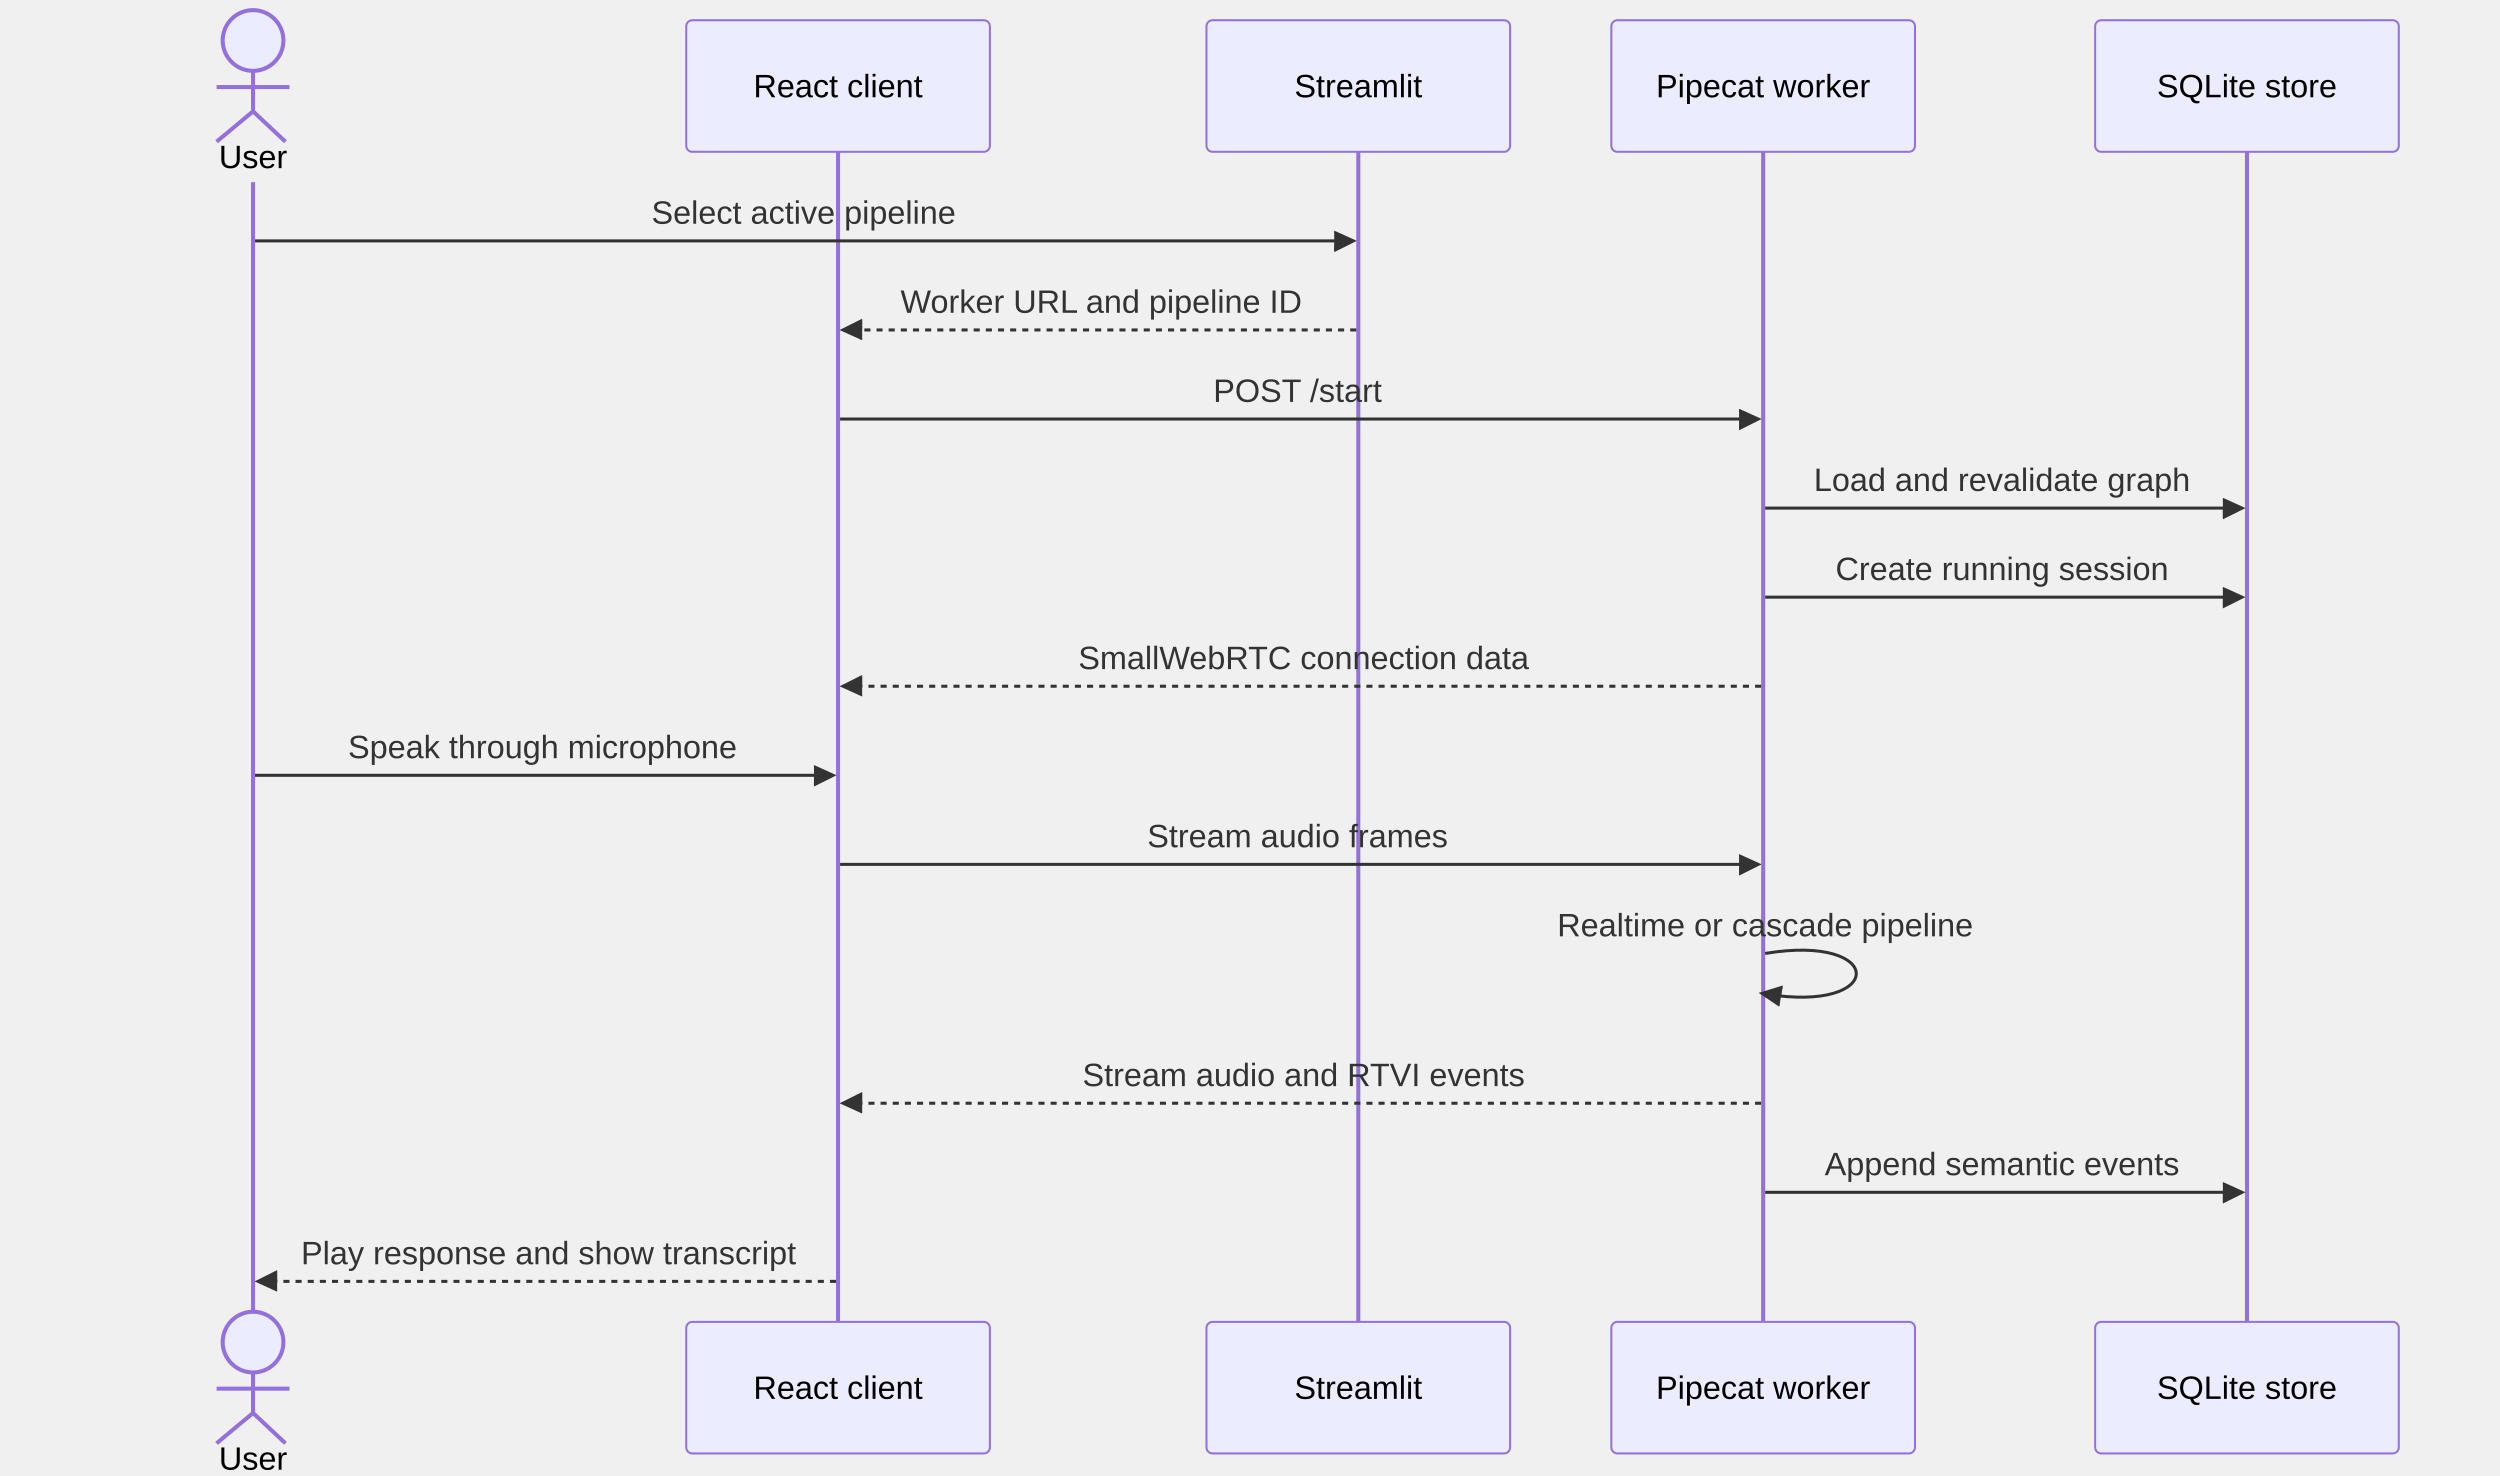
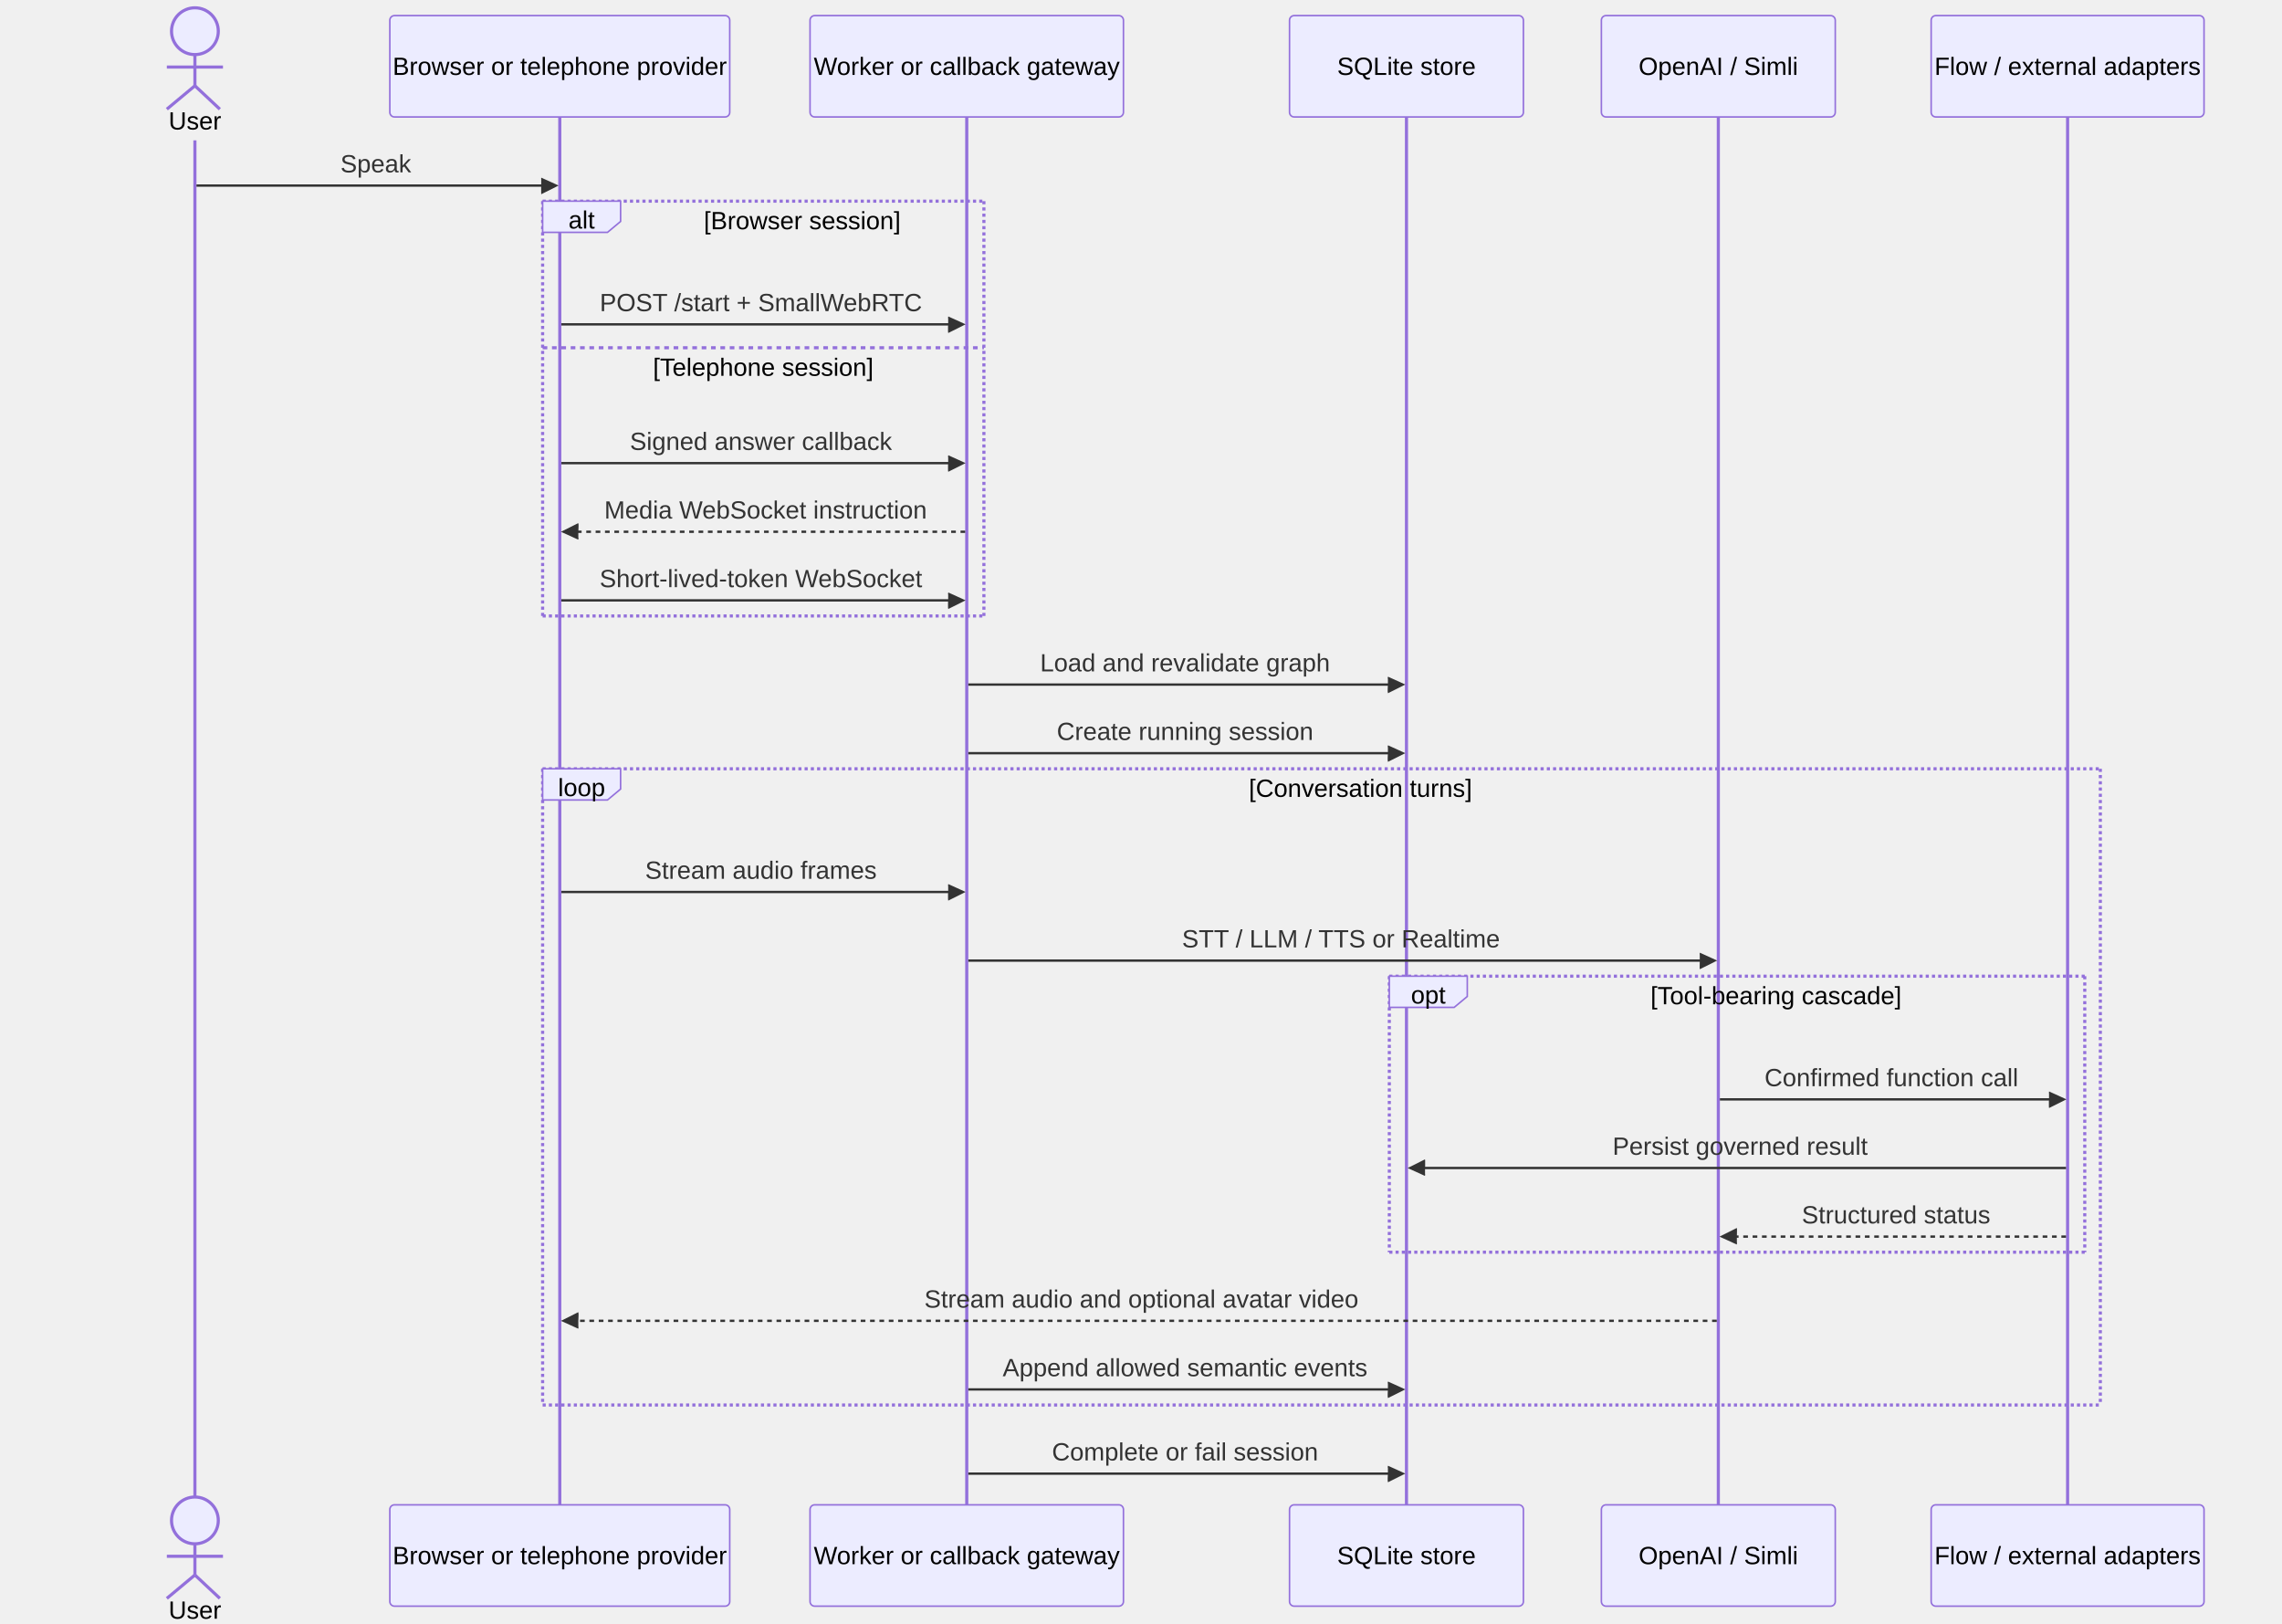
- <svg xmlns="http://www.w3.org/2000/svg" id="my-svg" width="100%" style="max-width: 1235px; background-color: white;" viewBox="-50 -10 1235 729" role="graphics-document document" aria-roledescription="sequence">
-   <g>
-     <rect x="985" y="643" fill="#eaeaea" stroke="#666" width="150" height="65" name="Store" rx="3" ry="3" class="actor actor-bottom" />
-     <text x="1060" y="675.5" dominant-baseline="central" alignment-baseline="central" class="actor actor-box" style="text-anchor: middle; font-size: 16px; font-weight: 400;">
-       <tspan x="1060" dy="0">SQLite store</tspan>
-     </text>
-   </g>
-   <g>
-     <rect x="746" y="643" fill="#eaeaea" stroke="#666" width="150" height="65" name="Worker" rx="3" ry="3" class="actor actor-bottom" />
-     <text x="821" y="675.5" dominant-baseline="central" alignment-baseline="central" class="actor actor-box" style="text-anchor: middle; font-size: 16px; font-weight: 400;">
-       <tspan x="821" dy="0">Pipecat worker</tspan>
-     </text>
-   </g>
-   <g>
-     <rect x="546" y="643" fill="#eaeaea" stroke="#666" width="150" height="65" name="Studio" rx="3" ry="3" class="actor actor-bottom" />
-     <text x="621" y="675.5" dominant-baseline="central" alignment-baseline="central" class="actor actor-box" style="text-anchor: middle; font-size: 16px; font-weight: 400;">
-       <tspan x="621" dy="0">Streamlit</tspan>
-     </text>
-   </g>
-   <g>
-     <rect x="289" y="643" fill="#eaeaea" stroke="#666" width="150" height="65" name="Browser" rx="3" ry="3" class="actor actor-bottom" />
-     <text x="364" y="675.5" dominant-baseline="central" alignment-baseline="central" class="actor actor-box" style="text-anchor: middle; font-size: 16px; font-weight: 400;">
-       <tspan x="364" dy="0">React client</tspan>
+ <svg xmlns="http://www.w3.org/2000/svg" id="my-svg" width="100%" style="max-width: 1463.5px; background-color: transparent;" viewBox="-50 -10 1463.5 1041" role="graphics-document document" aria-roledescription="sequence">
+   <g>
+     <rect x="1188.5" y="955" fill="#eaeaea" stroke="#666" width="175" height="65" name="Tools" rx="3" ry="3" class="actor actor-bottom" />
+     <text x="1276" y="987.5" dominant-baseline="central" alignment-baseline="central" class="actor actor-box" style="text-anchor: middle; font-size: 16px; font-weight: 400;">
+       <tspan x="1276" dy="0">Flow / external adapters</tspan>
+     </text>
+   </g>
+   <g>
+     <rect x="977" y="955" fill="#eaeaea" stroke="#666" width="150" height="65" name="Models" rx="3" ry="3" class="actor actor-bottom" />
+     <text x="1052" y="987.5" dominant-baseline="central" alignment-baseline="central" class="actor actor-box" style="text-anchor: middle; font-size: 16px; font-weight: 400;">
+       <tspan x="1052" dy="0">OpenAI / Simli</tspan>
+     </text>
+   </g>
+   <g>
+     <rect x="777" y="955" fill="#eaeaea" stroke="#666" width="150" height="65" name="Store" rx="3" ry="3" class="actor actor-bottom" />
+     <text x="852" y="987.5" dominant-baseline="central" alignment-baseline="central" class="actor actor-box" style="text-anchor: middle; font-size: 16px; font-weight: 400;">
+       <tspan x="852" dy="0">SQLite store</tspan>
+     </text>
+   </g>
+   <g>
+     <rect x="469.5" y="955" fill="#eaeaea" stroke="#666" width="201" height="65" name="Entry" rx="3" ry="3" class="actor actor-bottom" />
+     <text x="570" y="987.5" dominant-baseline="central" alignment-baseline="central" class="actor actor-box" style="text-anchor: middle; font-size: 16px; font-weight: 400;">
+       <tspan x="570" dy="0">Worker or callback gateway</tspan>
+     </text>
+   </g>
+   <g>
+     <rect x="200" y="955" fill="#eaeaea" stroke="#666" width="218" height="65" name="Client" rx="3" ry="3" class="actor actor-bottom" />
+     <text x="309" y="987.5" dominant-baseline="central" alignment-baseline="central" class="actor actor-box" style="text-anchor: middle; font-size: 16px; font-weight: 400;">
+       <tspan x="309" dy="0">Browser or telephone provider</tspan>
    </text>
  </g>
  <g />
  <g>
-     <line id="actor4" x1="1060" y1="65" x2="1060" y2="643" class="actor-line 200" stroke-width="0.5px" stroke="#999" name="Store" data-et="life-line" data-id="Store" />
-     <g id="root-4" data-et="participant" data-type="participant" data-id="Store">
-       <rect x="985" y="0" fill="#eaeaea" stroke="#666" width="150" height="65" name="Store" rx="3" ry="3" class="actor actor-top" />
-       <text x="1060" y="32.5" dominant-baseline="central" alignment-baseline="central" class="actor actor-box" style="text-anchor: middle; font-size: 16px; font-weight: 400;">
-         <tspan x="1060" dy="0">SQLite store</tspan>
-       </text>
-     </g>
-   </g>
-   <g>
-     <line id="actor3" x1="821" y1="65" x2="821" y2="643" class="actor-line 200" stroke-width="0.5px" stroke="#999" name="Worker" data-et="life-line" data-id="Worker" />
-     <g id="root-3" data-et="participant" data-type="participant" data-id="Worker">
-       <rect x="746" y="0" fill="#eaeaea" stroke="#666" width="150" height="65" name="Worker" rx="3" ry="3" class="actor actor-top" />
-       <text x="821" y="32.5" dominant-baseline="central" alignment-baseline="central" class="actor actor-box" style="text-anchor: middle; font-size: 16px; font-weight: 400;">
-         <tspan x="821" dy="0">Pipecat worker</tspan>
-       </text>
-     </g>
-   </g>
-   <g>
-     <line id="actor2" x1="621" y1="65" x2="621" y2="643" class="actor-line 200" stroke-width="0.5px" stroke="#999" name="Studio" data-et="life-line" data-id="Studio" />
-     <g id="root-2" data-et="participant" data-type="participant" data-id="Studio">
-       <rect x="546" y="0" fill="#eaeaea" stroke="#666" width="150" height="65" name="Studio" rx="3" ry="3" class="actor actor-top" />
-       <text x="621" y="32.5" dominant-baseline="central" alignment-baseline="central" class="actor actor-box" style="text-anchor: middle; font-size: 16px; font-weight: 400;">
-         <tspan x="621" dy="0">Streamlit</tspan>
-       </text>
-     </g>
-   </g>
-   <g>
-     <line id="actor1" x1="364" y1="65" x2="364" y2="643" class="actor-line 200" stroke-width="0.5px" stroke="#999" name="Browser" data-et="life-line" data-id="Browser" />
-     <g id="root-1" data-et="participant" data-type="participant" data-id="Browser">
-       <rect x="289" y="0" fill="#eaeaea" stroke="#666" width="150" height="65" name="Browser" rx="3" ry="3" class="actor actor-top" />
-       <text x="364" y="32.5" dominant-baseline="central" alignment-baseline="central" class="actor actor-box" style="text-anchor: middle; font-size: 16px; font-weight: 400;">
-         <tspan x="364" dy="0">React client</tspan>
-       </text>
-     </g>
-   </g>
-   <g>
-     <line id="actor0" x1="75" y1="80" x2="75" y2="643" class="actor-line 200" stroke-width="0.5px" stroke="#999" name="User" data-et="life-line" data-id="User" />
+     <line id="actor5" x1="1276" y1="65" x2="1276" y2="955" class="actor-line 200" stroke-width="0.5px" stroke="#999" name="Tools" data-et="life-line" data-id="Tools" />
+     <g id="root-5" data-et="participant" data-type="participant" data-id="Tools">
+       <rect x="1188.5" y="0" fill="#eaeaea" stroke="#666" width="175" height="65" name="Tools" rx="3" ry="3" class="actor actor-top" />
+       <text x="1276" y="32.5" dominant-baseline="central" alignment-baseline="central" class="actor actor-box" style="text-anchor: middle; font-size: 16px; font-weight: 400;">
+         <tspan x="1276" dy="0">Flow / external adapters</tspan>
+       </text>
+     </g>
+   </g>
+   <g>
+     <line id="actor4" x1="1052" y1="65" x2="1052" y2="955" class="actor-line 200" stroke-width="0.5px" stroke="#999" name="Models" data-et="life-line" data-id="Models" />
+     <g id="root-4" data-et="participant" data-type="participant" data-id="Models">
+       <rect x="977" y="0" fill="#eaeaea" stroke="#666" width="150" height="65" name="Models" rx="3" ry="3" class="actor actor-top" />
+       <text x="1052" y="32.5" dominant-baseline="central" alignment-baseline="central" class="actor actor-box" style="text-anchor: middle; font-size: 16px; font-weight: 400;">
+         <tspan x="1052" dy="0">OpenAI / Simli</tspan>
+       </text>
+     </g>
+   </g>
+   <g>
+     <line id="actor3" x1="852" y1="65" x2="852" y2="955" class="actor-line 200" stroke-width="0.5px" stroke="#999" name="Store" data-et="life-line" data-id="Store" />
+     <g id="root-3" data-et="participant" data-type="participant" data-id="Store">
+       <rect x="777" y="0" fill="#eaeaea" stroke="#666" width="150" height="65" name="Store" rx="3" ry="3" class="actor actor-top" />
+       <text x="852" y="32.5" dominant-baseline="central" alignment-baseline="central" class="actor actor-box" style="text-anchor: middle; font-size: 16px; font-weight: 400;">
+         <tspan x="852" dy="0">SQLite store</tspan>
+       </text>
+     </g>
+   </g>
+   <g>
+     <line id="actor2" x1="570" y1="65" x2="570" y2="955" class="actor-line 200" stroke-width="0.5px" stroke="#999" name="Entry" data-et="life-line" data-id="Entry" />
+     <g id="root-2" data-et="participant" data-type="participant" data-id="Entry">
+       <rect x="469.5" y="0" fill="#eaeaea" stroke="#666" width="201" height="65" name="Entry" rx="3" ry="3" class="actor actor-top" />
+       <text x="570" y="32.5" dominant-baseline="central" alignment-baseline="central" class="actor actor-box" style="text-anchor: middle; font-size: 16px; font-weight: 400;">
+         <tspan x="570" dy="0">Worker or callback gateway</tspan>
+       </text>
+     </g>
+   </g>
+   <g>
+     <line id="actor1" x1="309" y1="65" x2="309" y2="955" class="actor-line 200" stroke-width="0.5px" stroke="#999" name="Client" data-et="life-line" data-id="Client" />
+     <g id="root-1" data-et="participant" data-type="participant" data-id="Client">
+       <rect x="200" y="0" fill="#eaeaea" stroke="#666" width="218" height="65" name="Client" rx="3" ry="3" class="actor actor-top" />
+       <text x="309" y="32.5" dominant-baseline="central" alignment-baseline="central" class="actor actor-box" style="text-anchor: middle; font-size: 16px; font-weight: 400;">
+         <tspan x="309" dy="0">Browser or telephone provider</tspan>
+       </text>
+     </g>
+   </g>
+   <g>
+     <line id="actor0" x1="75" y1="80" x2="75" y2="955" class="actor-line 200" stroke-width="0.5px" stroke="#999" name="User" data-et="life-line" data-id="User" />
  </g>
  <style>#my-svg{font-family:"trebuchet ms",verdana,arial,sans-serif;font-size:16px;fill:#333;}@keyframes edge-animation-frame{from{stroke-dashoffset:0;}}@keyframes dash{to{stroke-dashoffset:0;}}#my-svg .edge-animation-slow{stroke-dasharray:9,5!important;stroke-dashoffset:900;animation:dash 50s linear infinite;stroke-linecap:round;}#my-svg .edge-animation-fast{stroke-dasharray:9,5!important;stroke-dashoffset:900;animation:dash 20s linear infinite;stroke-linecap:round;}#my-svg .error-icon{fill:#552222;}#my-svg .error-text{fill:#552222;stroke:#552222;}#my-svg .edge-thickness-normal{stroke-width:1px;}#my-svg .edge-thickness-thick{stroke-width:3.5px;}#my-svg .edge-pattern-solid{stroke-dasharray:0;}#my-svg .edge-thickness-invisible{stroke-width:0;fill:none;}#my-svg .edge-pattern-dashed{stroke-dasharray:3;}#my-svg .edge-pattern-dotted{stroke-dasharray:2;}#my-svg .marker{fill:#333333;stroke:#333333;}#my-svg .marker.cross{stroke:#333333;}#my-svg svg{font-family:"trebuchet ms",verdana,arial,sans-serif;font-size:16px;}#my-svg p{margin:0;}#my-svg .actor{stroke:#9370DB;fill:#ECECFF;stroke-width:1;}#my-svg rect.actor.outer-path[data-look="neo"]{filter:drop-shadow(1px 2px 2px rgba(185, 185, 185, 1));}#my-svg rect.note[data-look="neo"]{stroke:#aaaa33;fill:#fff5ad;filter:drop-shadow(1px 2px 2px rgba(185, 185, 185, 1));}#my-svg text.actor&gt;tspan{fill:black;stroke:none;}#my-svg .actor-line{stroke:#9370DB;}#my-svg .innerArc{stroke-width:1.5;stroke-dasharray:none;}#my-svg .messageLine0{stroke-width:1.5;stroke-dasharray:none;stroke:#333;}#my-svg .messageLine1{stroke-width:1.5;stroke-dasharray:2,2;stroke:#333;}#my-svg [id$="-arrowhead"] path{fill:#333;stroke:#333;}#my-svg .sequenceNumber{fill:white;}#my-svg [id$="-sequencenumber"]{fill:#333;}#my-svg [id$="-crosshead"] path{fill:#333;stroke:#333;}#my-svg .messageText{fill:#333;stroke:none;}#my-svg .labelBox{stroke:#9370DB;fill:#ECECFF;filter:none;}#my-svg .labelText,#my-svg .labelText&gt;tspan{fill:black;stroke:none;}#my-svg .loopText,#my-svg .loopText&gt;tspan{fill:black;stroke:none;}#my-svg .sectionTitle,#my-svg .sectionTitle&gt;tspan{fill:black;stroke:none;}#my-svg .loopLine{stroke-width:2px;stroke-dasharray:2,2;stroke:#9370DB;fill:#9370DB;}#my-svg .note{stroke:#aaaa33;fill:#fff5ad;}#my-svg .noteText,#my-svg .noteText&gt;tspan{fill:black;stroke:none;font-weight:normal;}#my-svg .activation0{fill:#f4f4f4;stroke:#666;}#my-svg .activation1{fill:#f4f4f4;stroke:#666;}#my-svg .activation2{fill:#f4f4f4;stroke:#666;}#my-svg .actorPopupMenu{position:absolute;}#my-svg .actorPopupMenuPanel{position:absolute;fill:#ECECFF;box-shadow:0px 8px 16px 0px rgba(0,0,0,0.2);filter:drop-shadow(3px 5px 2px rgb(0 0 0 / 0.4));}#my-svg .actor-man circle,#my-svg line{fill:#ECECFF;stroke-width:2px;}#my-svg g rect.rect{filter:drop-shadow(1px 2px 2px rgba(185, 185, 185, 1));stroke:#9370DB;}#my-svg .node .neo-node{stroke:#9370DB;}#my-svg [data-look="neo"].node rect,#my-svg [data-look="neo"].cluster rect,#my-svg [data-look="neo"].node polygon{stroke:#9370DB;filter:drop-shadow(1px 2px 2px rgba(185, 185, 185, 1));}#my-svg [data-look="neo"].swimlane.cluster rect{filter:none;}#my-svg [data-look="neo"].node path{stroke:#9370DB;stroke-width:1px;}#my-svg [data-look="neo"].node .outer-path{filter:drop-shadow(1px 2px 2px rgba(185, 185, 185, 1));}#my-svg [data-look="neo"].node .neo-line path{stroke:#9370DB;filter:none;}#my-svg [data-look="neo"].node circle{stroke:#9370DB;filter:drop-shadow(1px 2px 2px rgba(185, 185, 185, 1));}#my-svg [data-look="neo"].node circle .state-start{fill:#000000;}#my-svg [data-look="neo"].icon-shape .icon{fill:#9370DB;filter:drop-shadow(1px 2px 2px rgba(185, 185, 185, 1));}#my-svg [data-look="neo"].icon-shape .icon-neo path{stroke:#9370DB;filter:drop-shadow(1px 2px 2px rgba(185, 185, 185, 1));}#my-svg :root{--mermaid-font-family:"trebuchet ms",verdana,arial,sans-serif;}</style>
  <g />
  <defs>
    <symbol id="my-svg-computer" width="24" height="24">
      <path transform="scale(.5)" d="M2 2v13h20v-13h-20zm18 11h-16v-9h16v9zm-10.228 6l.466-1h3.524l.467 1h-4.457zm14.228 3h-24l2-6h2.104l-1.33 4h18.45l-1.297-4h2.073l2 6zm-5-10h-14v-7h14v7z" />
    </symbol>
  </defs>
  <defs>
    <symbol id="my-svg-database" fill-rule="evenodd" clip-rule="evenodd">
      <path transform="scale(.5)" d="M12.258.001l.256.004.255.005.253.008.251.01.249.012.247.015.246.016.242.019.241.02.239.023.236.024.233.027.231.028.229.031.225.032.223.034.22.036.217.038.214.04.211.041.208.043.205.045.201.046.198.048.194.05.191.051.187.053.183.054.18.056.175.057.172.059.168.06.163.061.16.063.155.064.15.066.074.033.073.033.071.034.07.034.069.035.068.035.067.035.066.035.064.036.064.036.062.036.06.036.06.037.058.037.058.037.055.038.055.038.053.038.052.038.051.039.05.039.048.039.047.039.045.04.044.04.043.04.041.04.04.041.039.041.037.041.036.041.034.041.033.042.032.042.03.042.029.042.027.042.026.043.024.043.023.043.021.043.02.043.018.044.017.043.015.044.013.044.012.044.011.045.009.044.007.045.006.045.004.045.002.045.001.045v17l-.001.045-.002.045-.004.045-.006.045-.007.045-.009.044-.011.045-.012.044-.013.044-.015.044-.017.043-.018.044-.02.043-.021.043-.023.043-.024.043-.026.043-.027.042-.029.042-.03.042-.032.042-.033.042-.034.041-.036.041-.037.041-.039.041-.04.041-.041.04-.043.04-.044.04-.045.04-.047.039-.048.039-.05.039-.051.039-.052.038-.053.038-.055.038-.055.038-.058.037-.058.037-.06.037-.06.036-.062.036-.064.036-.064.036-.066.035-.067.035-.068.035-.069.035-.07.034-.071.034-.073.033-.074.033-.15.066-.155.064-.16.063-.163.061-.168.06-.172.059-.175.057-.18.056-.183.054-.187.053-.191.051-.194.05-.198.048-.201.046-.205.045-.208.043-.211.041-.214.04-.217.038-.22.036-.223.034-.225.032-.229.031-.231.028-.233.027-.236.024-.239.023-.241.02-.242.019-.246.016-.247.015-.249.012-.251.01-.253.008-.255.005-.256.004-.258.001-.258-.001-.256-.004-.255-.005-.253-.008-.251-.01-.249-.012-.247-.015-.245-.016-.243-.019-.241-.02-.238-.023-.236-.024-.234-.027-.231-.028-.228-.031-.226-.032-.223-.034-.22-.036-.217-.038-.214-.04-.211-.041-.208-.043-.204-.045-.201-.046-.198-.048-.195-.05-.19-.051-.187-.053-.184-.054-.179-.056-.176-.057-.172-.059-.167-.06-.164-.061-.159-.063-.155-.064-.151-.066-.074-.033-.072-.033-.072-.034-.07-.034-.069-.035-.068-.035-.067-.035-.066-.035-.064-.036-.063-.036-.062-.036-.061-.036-.06-.037-.058-.037-.057-.037-.056-.038-.055-.038-.053-.038-.052-.038-.051-.039-.049-.039-.049-.039-.046-.039-.046-.04-.044-.04-.043-.04-.041-.04-.04-.041-.039-.041-.037-.041-.036-.041-.034-.041-.033-.042-.032-.042-.03-.042-.029-.042-.027-.042-.026-.043-.024-.043-.023-.043-.021-.043-.02-.043-.018-.044-.017-.043-.015-.044-.013-.044-.012-.044-.011-.045-.009-.044-.007-.045-.006-.045-.004-.045-.002-.045-.001-.045v-17l.001-.045.002-.045.004-.045.006-.045.007-.045.009-.044.011-.045.012-.044.013-.044.015-.044.017-.043.018-.044.02-.043.021-.043.023-.043.024-.043.026-.043.027-.042.029-.042.03-.042.032-.042.033-.042.034-.041.036-.041.037-.041.039-.041.04-.041.041-.04.043-.04.044-.04.046-.04.046-.039.049-.039.049-.039.051-.039.052-.038.053-.038.055-.038.056-.038.057-.037.058-.037.06-.037.061-.036.062-.036.063-.036.064-.036.066-.035.067-.035.068-.035.069-.035.07-.034.072-.034.072-.033.074-.033.151-.066.155-.064.159-.063.164-.061.167-.06.172-.059.176-.057.179-.056.184-.054.187-.053.19-.051.195-.05.198-.048.201-.046.204-.045.208-.043.211-.041.214-.04.217-.038.22-.036.223-.034.226-.032.228-.031.231-.028.234-.027.236-.024.238-.023.241-.02.243-.019.245-.016.247-.015.249-.012.251-.01.253-.008.255-.005.256-.004.258-.001.258.001zm-9.258 20.499v.01l.001.021.003.021.004.022.005.021.006.022.007.022.009.023.01.022.011.023.012.023.013.023.015.023.016.024.017.023.018.024.019.024.021.024.022.025.023.024.024.025.052.049.056.05.061.051.066.051.07.051.075.051.079.052.084.052.088.052.092.052.097.052.102.051.105.052.11.052.114.051.119.051.123.051.127.05.131.05.135.05.139.048.144.049.147.047.152.047.155.047.16.045.163.045.167.043.171.043.176.041.178.041.183.039.187.039.19.037.194.035.197.035.202.033.204.031.209.03.212.029.216.027.219.025.222.024.226.021.23.02.233.018.236.016.24.015.243.012.246.01.249.008.253.005.256.004.259.001.26-.001.257-.004.254-.005.25-.008.247-.011.244-.012.241-.014.237-.016.233-.018.231-.021.226-.021.224-.024.22-.026.216-.027.212-.028.21-.031.205-.031.202-.034.198-.034.194-.036.191-.037.187-.039.183-.04.179-.04.175-.042.172-.043.168-.044.163-.045.16-.046.155-.046.152-.047.148-.048.143-.049.139-.049.136-.05.131-.05.126-.05.123-.051.118-.052.114-.051.11-.052.106-.052.101-.052.096-.052.092-.052.088-.053.083-.051.079-.052.074-.052.07-.051.065-.051.06-.051.056-.05.051-.05.023-.024.023-.025.021-.024.02-.024.019-.024.018-.024.017-.024.015-.023.014-.024.013-.023.012-.023.01-.023.01-.022.008-.022.006-.022.006-.022.004-.022.004-.021.001-.021.001-.021v-4.127l-.077.055-.08.053-.083.054-.085.053-.087.052-.09.052-.093.051-.095.05-.097.05-.1.049-.102.049-.105.048-.106.047-.109.047-.111.046-.114.045-.115.045-.118.044-.12.043-.122.042-.124.042-.126.041-.128.04-.13.04-.132.038-.134.038-.135.037-.138.037-.139.035-.142.035-.143.034-.144.033-.147.032-.148.031-.15.03-.151.03-.153.029-.154.027-.156.027-.158.026-.159.025-.161.024-.162.023-.163.022-.165.021-.166.02-.167.019-.169.018-.169.017-.171.016-.173.015-.173.014-.175.013-.175.012-.177.011-.178.01-.179.008-.179.008-.181.006-.182.005-.182.004-.184.003-.184.002h-.37l-.184-.002-.184-.003-.182-.004-.182-.005-.181-.006-.179-.008-.179-.008-.178-.01-.176-.011-.176-.012-.175-.013-.173-.014-.172-.015-.171-.016-.17-.017-.169-.018-.167-.019-.166-.02-.165-.021-.163-.022-.162-.023-.161-.024-.159-.025-.157-.026-.156-.027-.155-.027-.153-.029-.151-.03-.15-.03-.148-.031-.146-.032-.145-.033-.143-.034-.141-.035-.14-.035-.137-.037-.136-.037-.134-.038-.132-.038-.13-.04-.128-.04-.126-.041-.124-.042-.122-.042-.12-.044-.117-.043-.116-.045-.113-.045-.112-.046-.109-.047-.106-.047-.105-.048-.102-.049-.1-.049-.097-.05-.095-.05-.093-.052-.09-.051-.087-.052-.085-.053-.083-.054-.08-.054-.077-.054v4.127zm0-5.654v.011l.001.021.003.021.004.021.005.022.006.022.007.022.009.022.01.022.011.023.012.023.013.023.015.024.016.023.017.024.018.024.019.024.021.024.022.024.023.025.024.024.052.05.056.05.061.05.066.051.07.051.075.052.079.051.084.052.088.052.092.052.097.052.102.052.105.052.11.051.114.051.119.052.123.05.127.051.131.05.135.049.139.049.144.048.147.048.152.047.155.046.16.045.163.045.167.044.171.042.176.042.178.04.183.04.187.038.19.037.194.036.197.034.202.033.204.032.209.03.212.028.216.027.219.025.222.024.226.022.23.02.233.018.236.016.24.014.243.012.246.01.249.008.253.006.256.003.259.001.26-.001.257-.003.254-.006.25-.008.247-.01.244-.012.241-.015.237-.016.233-.018.231-.02.226-.022.224-.024.22-.025.216-.027.212-.029.21-.03.205-.032.202-.033.198-.035.194-.036.191-.037.187-.039.183-.039.179-.041.175-.042.172-.043.168-.044.163-.045.16-.045.155-.047.152-.047.148-.048.143-.048.139-.05.136-.049.131-.05.126-.051.123-.051.118-.051.114-.052.11-.052.106-.052.101-.052.096-.052.092-.052.088-.052.083-.052.079-.052.074-.051.07-.052.065-.051.06-.05.056-.051.051-.049.023-.025.023-.024.021-.025.02-.024.019-.024.018-.024.017-.024.015-.023.014-.023.013-.024.012-.022.01-.023.01-.023.008-.022.006-.022.006-.022.004-.021.004-.022.001-.021.001-.021v-4.139l-.077.054-.08.054-.083.054-.085.052-.087.053-.09.051-.093.051-.095.051-.097.05-.1.049-.102.049-.105.048-.106.047-.109.047-.111.046-.114.045-.115.044-.118.044-.12.044-.122.042-.124.042-.126.041-.128.04-.13.039-.132.039-.134.038-.135.037-.138.036-.139.036-.142.035-.143.033-.144.033-.147.033-.148.031-.15.03-.151.03-.153.028-.154.028-.156.027-.158.026-.159.025-.161.024-.162.023-.163.022-.165.021-.166.02-.167.019-.169.018-.169.017-.171.016-.173.015-.173.014-.175.013-.175.012-.177.011-.178.009-.179.009-.179.007-.181.007-.182.005-.182.004-.184.003-.184.002h-.37l-.184-.002-.184-.003-.182-.004-.182-.005-.181-.007-.179-.007-.179-.009-.178-.009-.176-.011-.176-.012-.175-.013-.173-.014-.172-.015-.171-.016-.17-.017-.169-.018-.167-.019-.166-.02-.165-.021-.163-.022-.162-.023-.161-.024-.159-.025-.157-.026-.156-.027-.155-.028-.153-.028-.151-.03-.15-.03-.148-.031-.146-.033-.145-.033-.143-.033-.141-.035-.14-.036-.137-.036-.136-.037-.134-.038-.132-.039-.13-.039-.128-.04-.126-.041-.124-.042-.122-.043-.12-.043-.117-.044-.116-.044-.113-.046-.112-.046-.109-.046-.106-.047-.105-.048-.102-.049-.1-.049-.097-.05-.095-.051-.093-.051-.09-.051-.087-.053-.085-.052-.083-.054-.08-.054-.077-.054v4.139zm0-5.666v.011l.001.02.003.022.004.021.005.022.006.021.007.022.009.023.01.022.011.023.012.023.013.023.015.023.016.024.017.024.018.023.019.024.021.025.022.024.023.024.024.025.052.05.056.05.061.05.066.051.07.051.075.052.079.051.084.052.088.052.092.052.097.052.102.052.105.051.11.052.114.051.119.051.123.051.127.05.131.05.135.05.139.049.144.048.147.048.152.047.155.046.16.045.163.045.167.043.171.043.176.042.178.04.183.04.187.038.19.037.194.036.197.034.202.033.204.032.209.03.212.028.216.027.219.025.222.024.226.021.23.02.233.018.236.017.24.014.243.012.246.01.249.008.253.006.256.003.259.001.26-.001.257-.003.254-.006.25-.008.247-.01.244-.013.241-.014.237-.016.233-.018.231-.02.226-.022.224-.024.22-.025.216-.027.212-.029.21-.03.205-.032.202-.033.198-.035.194-.036.191-.037.187-.039.183-.039.179-.041.175-.042.172-.043.168-.044.163-.045.16-.045.155-.047.152-.047.148-.048.143-.049.139-.049.136-.049.131-.051.126-.05.123-.051.118-.052.114-.051.11-.052.106-.052.101-.052.096-.052.092-.052.088-.052.083-.052.079-.052.074-.052.07-.051.065-.051.06-.051.056-.05.051-.049.023-.025.023-.025.021-.024.02-.024.019-.024.018-.024.017-.024.015-.023.014-.024.013-.023.012-.023.01-.022.01-.023.008-.022.006-.022.006-.022.004-.022.004-.021.001-.021.001-.021v-4.153l-.077.054-.08.054-.083.053-.085.053-.087.053-.09.051-.093.051-.095.051-.097.05-.1.049-.102.048-.105.048-.106.048-.109.046-.111.046-.114.046-.115.044-.118.044-.12.043-.122.043-.124.042-.126.041-.128.04-.13.039-.132.039-.134.038-.135.037-.138.036-.139.036-.142.034-.143.034-.144.033-.147.032-.148.032-.15.03-.151.03-.153.028-.154.028-.156.027-.158.026-.159.024-.161.024-.162.023-.163.023-.165.021-.166.02-.167.019-.169.018-.169.017-.171.016-.173.015-.173.014-.175.013-.175.012-.177.01-.178.01-.179.009-.179.007-.181.006-.182.006-.182.004-.184.003-.184.001-.185.001-.185-.001-.184-.001-.184-.003-.182-.004-.182-.006-.181-.006-.179-.007-.179-.009-.178-.01-.176-.01-.176-.012-.175-.013-.173-.014-.172-.015-.171-.016-.17-.017-.169-.018-.167-.019-.166-.02-.165-.021-.163-.023-.162-.023-.161-.024-.159-.024-.157-.026-.156-.027-.155-.028-.153-.028-.151-.03-.15-.03-.148-.032-.146-.032-.145-.033-.143-.034-.141-.034-.14-.036-.137-.036-.136-.037-.134-.038-.132-.039-.13-.039-.128-.041-.126-.041-.124-.041-.122-.043-.12-.043-.117-.044-.116-.044-.113-.046-.112-.046-.109-.046-.106-.048-.105-.048-.102-.048-.1-.05-.097-.049-.095-.051-.093-.051-.09-.052-.087-.052-.085-.053-.083-.053-.08-.054-.077-.054v4.153zm8.74-8.179l-.257.004-.254.005-.25.008-.247.011-.244.012-.241.014-.237.016-.233.018-.231.021-.226.022-.224.023-.22.026-.216.027-.212.028-.21.031-.205.032-.202.033-.198.034-.194.036-.191.038-.187.038-.183.04-.179.041-.175.042-.172.043-.168.043-.163.045-.16.046-.155.046-.152.048-.148.048-.143.048-.139.049-.136.05-.131.05-.126.051-.123.051-.118.051-.114.052-.11.052-.106.052-.101.052-.096.052-.092.052-.088.052-.083.052-.079.052-.074.051-.07.052-.065.051-.06.05-.056.05-.051.05-.023.025-.023.024-.021.024-.02.025-.019.024-.018.024-.017.023-.015.024-.014.023-.013.023-.012.023-.01.023-.01.022-.008.022-.006.023-.006.021-.004.022-.004.021-.001.021-.001.021.001.021.001.021.004.021.004.022.006.021.006.023.008.022.01.022.01.023.012.023.013.023.014.023.015.024.017.023.018.024.019.024.02.025.021.024.023.024.023.025.051.05.056.05.06.05.065.051.07.052.074.051.079.052.083.052.088.052.092.052.096.052.101.052.106.052.11.052.114.052.118.051.123.051.126.051.131.05.136.05.139.049.143.048.148.048.152.048.155.046.16.046.163.045.168.043.172.043.175.042.179.041.183.04.187.038.191.038.194.036.198.034.202.033.205.032.21.031.212.028.216.027.22.026.224.023.226.022.231.021.233.018.237.016.241.014.244.012.247.011.25.008.254.005.257.004.26.001.26-.001.257-.004.254-.005.25-.008.247-.011.244-.012.241-.014.237-.016.233-.018.231-.021.226-.022.224-.023.22-.026.216-.027.212-.028.21-.031.205-.032.202-.033.198-.034.194-.036.191-.038.187-.038.183-.04.179-.041.175-.042.172-.043.168-.043.163-.045.16-.046.155-.046.152-.048.148-.048.143-.048.139-.049.136-.05.131-.05.126-.051.123-.051.118-.051.114-.052.11-.052.106-.052.101-.052.096-.052.092-.052.088-.052.083-.052.079-.052.074-.051.07-.052.065-.051.06-.05.056-.05.051-.05.023-.025.023-.024.021-.024.02-.025.019-.024.018-.024.017-.023.015-.024.014-.023.013-.023.012-.023.01-.023.01-.022.008-.022.006-.023.006-.021.004-.022.004-.021.001-.021.001-.021-.001-.021-.001-.021-.004-.021-.004-.022-.006-.021-.006-.023-.008-.022-.01-.022-.01-.023-.012-.023-.013-.023-.014-.023-.015-.024-.017-.023-.018-.024-.019-.024-.02-.025-.021-.024-.023-.024-.023-.025-.051-.05-.056-.05-.06-.05-.065-.051-.07-.052-.074-.051-.079-.052-.083-.052-.088-.052-.092-.052-.096-.052-.101-.052-.106-.052-.11-.052-.114-.052-.118-.051-.123-.051-.126-.051-.131-.05-.136-.05-.139-.049-.143-.048-.148-.048-.152-.048-.155-.046-.16-.046-.163-.045-.168-.043-.172-.043-.175-.042-.179-.041-.183-.04-.187-.038-.191-.038-.194-.036-.198-.034-.202-.033-.205-.032-.21-.031-.212-.028-.216-.027-.22-.026-.224-.023-.226-.022-.231-.021-.233-.018-.237-.016-.241-.014-.244-.012-.247-.011-.25-.008-.254-.005-.257-.004-.26-.001-.26.001z" />
    </symbol>
  </defs>
  <defs>
    <symbol id="my-svg-clock" width="24" height="24">
      <path transform="scale(.5)" d="M12 2c5.514 0 10 4.486 10 10s-4.486 10-10 10-10-4.486-10-10 4.486-10 10-10zm0-2c-6.627 0-12 5.373-12 12s5.373 12 12 12 12-5.373 12-12-5.373-12-12-12zm5.848 12.459c.202.038.202.333.001.372-1.907.361-6.045 1.111-6.547 1.111-.719 0-1.301-.582-1.301-1.301 0-.512.77-5.447 1.125-7.445.034-.192.312-.181.343.014l.985 6.238 5.394 1.011z" />
    </symbol>
  </defs>
  <defs>
    <marker id="my-svg-arrowhead" refX="7.9" refY="5" markerUnits="userSpaceOnUse" markerWidth="12" markerHeight="12" orient="auto-start-reverse">
      <path d="M -1 0 L 10 5 L 0 10 z" />
    </marker>
  </defs>
  <defs>
    <marker id="my-svg-crosshead" markerWidth="15" markerHeight="8" orient="auto" refX="4" refY="4.5">
      <path fill="none" stroke="#000000" stroke-width="1pt" d="M 1,2 L 6,7 M 6,2 L 1,7" style="stroke-dasharray: 0, 0;" />
    </marker>
  </defs>
  <defs>
    <marker id="my-svg-filled-head" refX="15.5" refY="7" markerWidth="20" markerHeight="28" orient="auto">
      <path d="M 18,7 L9,13 L14,7 L9,1 Z" />
    </marker>
  </defs>
  <defs>
    <marker id="my-svg-sequencenumber" refX="15" refY="15" markerWidth="60" markerHeight="40" orient="auto">
      <circle cx="15" cy="15" r="6" />
    </marker>
  </defs>
  <defs>
    <marker id="my-svg-solidTopArrowHead" refX="7.9" refY="7.25" markerUnits="userSpaceOnUse" markerWidth="12" markerHeight="12" orient="auto-start-reverse">
      <path d="M 0 0 L 10 8 L 0 8 z" />
    </marker>
  </defs>
  <defs>
    <marker id="my-svg-solidBottomArrowHead" refX="7.9" refY="0.75" markerUnits="userSpaceOnUse" markerWidth="12" markerHeight="12" orient="auto-start-reverse">
      <path d="M 0 0 L 10 0 L 0 8 z" />
    </marker>
  </defs>
  <defs>
    <marker id="my-svg-stickTopArrowHead" refX="7.5" refY="7" markerUnits="userSpaceOnUse" markerWidth="12" markerHeight="12" orient="auto-start-reverse">
      <path d="M 0 0 L 7 7" stroke="black" stroke-width="1.5" fill="none" />
    </marker>
  </defs>
  <defs>
    <marker id="my-svg-stickBottomArrowHead" refX="7.5" refY="0" markerUnits="userSpaceOnUse" markerWidth="12" markerHeight="12" orient="auto-start-reverse">
      <path d="M 0 7 L 7 0" stroke="black" stroke-width="1.5" fill="none" />
    </marker>
  </defs>
+   <g data-et="control-structure" data-id="i7">
+     <line x1="298" y1="119" x2="581" y2="119" class="loopLine" />
+     <line x1="581" y1="119" x2="581" y2="385" class="loopLine" />
+     <line x1="298" y1="385" x2="581" y2="385" class="loopLine" />
+     <line x1="298" y1="119" x2="298" y2="385" class="loopLine" />
+     <line x1="298" y1="213" x2="581" y2="213" class="loopLine" style="stroke-dasharray: 3, 3;" />
+     <polygon points="298,119 348,119 348,132 339.6,139 298,139" class="labelBox" />
+     <text x="323" y="132" text-anchor="middle" dominant-baseline="middle" alignment-baseline="middle" class="labelText" style="font-size: 16px; font-weight: 400;">alt</text>
+     <text x="464.5" y="137" text-anchor="middle" class="loopText" style="font-size: 16px; font-weight: 400;">
+       <tspan x="464.5">[Browser session]</tspan>
+     </text>
+     <text x="439.5" y="231" text-anchor="middle" class="sectionTitle" style="font-size: 16px; font-weight: 400;">[Telephone session]</text>
+   </g>
+   <g data-et="control-structure" data-id="i17">
+     <line x1="841" y1="616" x2="1287" y2="616" class="loopLine" />
+     <line x1="1287" y1="616" x2="1287" y2="793" class="loopLine" />
+     <line x1="841" y1="793" x2="1287" y2="793" class="loopLine" />
+     <line x1="841" y1="616" x2="841" y2="793" class="loopLine" />
+     <polygon points="841,616 891,616 891,629 882.6,636 841,636" class="labelBox" />
+     <text x="866" y="629" text-anchor="middle" dominant-baseline="middle" alignment-baseline="middle" class="labelText" style="font-size: 16px; font-weight: 400;">opt</text>
+     <text x="1089" y="634" text-anchor="middle" class="loopText" style="font-size: 16px; font-weight: 400;">
+       <tspan x="1089">[Tool-bearing cascade]</tspan>
+     </text>
+   </g>
+   <g data-et="control-structure" data-id="i20">
+     <line x1="298" y1="483" x2="1297" y2="483" class="loopLine" />
+     <line x1="1297" y1="483" x2="1297" y2="891" class="loopLine" />
+     <line x1="298" y1="891" x2="1297" y2="891" class="loopLine" />
+     <line x1="298" y1="483" x2="298" y2="891" class="loopLine" />
+     <polygon points="298,483 348,483 348,496 339.6,503 298,503" class="labelBox" />
+     <text x="323" y="496" text-anchor="middle" dominant-baseline="middle" alignment-baseline="middle" class="labelText" style="font-size: 16px; font-weight: 400;">loop</text>
+     <text x="822.5" y="501" text-anchor="middle" class="loopText" style="font-size: 16px; font-weight: 400;">
+       <tspan x="822.5">[Conversation turns]</tspan>
+     </text>
+   </g>
  <g class="actor-man actor-top" name="User" data-et="participant" data-type="actor" data-id="User" style="stroke: rgb(147, 112, 219);">
    <line id="actor-man-torso0" x1="75" y1="25" x2="75" y2="45" />
    <line id="actor-man-arms0" x1="57" y1="33" x2="93" y2="33" />
    <line x1="57" y1="60" x2="75" y2="45" />
    <line x1="75" y1="45" x2="91" y2="60" />
    <circle cx="75" cy="10" r="15" width="150" height="65" />
    <text x="75" y="67.5" dominant-baseline="central" alignment-baseline="central" class="actor actor-man" style="text-anchor: middle; font-size: 16px; font-weight: 400;">
      <tspan x="75" dy="0">User</tspan>
    </text>
  </g>
-   <text x="347" y="80" text-anchor="middle" dominant-baseline="middle" alignment-baseline="middle" class="messageText" dy="1em" style="font-size: 16px; font-weight: 400;">Select active pipeline</text>
-   <line x1="76" y1="109" x2="617" y2="109" class="messageLine0" data-et="message" data-id="i0" data-from="User" data-to="Studio" stroke-width="2" stroke="none" marker-end="url(#my-svg-arrowhead)" style="fill: none;" />
-   <text x="494" y="124" text-anchor="middle" dominant-baseline="middle" alignment-baseline="middle" class="messageText" dy="1em" style="font-size: 16px; font-weight: 400;">Worker URL and pipeline ID</text>
-   <line x1="620" y1="153" x2="368" y2="153" class="messageLine1" data-et="message" data-id="i1" data-from="Studio" data-to="Browser" stroke-width="2" stroke="none" marker-end="url(#my-svg-arrowhead)" style="stroke-dasharray: 3, 3; fill: none;" />
-   <text x="591" y="168" text-anchor="middle" dominant-baseline="middle" alignment-baseline="middle" class="messageText" dy="1em" style="font-size: 16px; font-weight: 400;">POST /start</text>
-   <line x1="365" y1="197" x2="817" y2="197" class="messageLine0" data-et="message" data-id="i2" data-from="Browser" data-to="Worker" stroke-width="2" stroke="none" marker-end="url(#my-svg-arrowhead)" style="fill: none;" />
-   <text x="939" y="212" text-anchor="middle" dominant-baseline="middle" alignment-baseline="middle" class="messageText" dy="1em" style="font-size: 16px; font-weight: 400;">Load and revalidate graph</text>
-   <line x1="822" y1="241" x2="1056" y2="241" class="messageLine0" data-et="message" data-id="i3" data-from="Worker" data-to="Store" stroke-width="2" stroke="none" marker-end="url(#my-svg-arrowhead)" style="fill: none;" />
-   <text x="939" y="256" text-anchor="middle" dominant-baseline="middle" alignment-baseline="middle" class="messageText" dy="1em" style="font-size: 16px; font-weight: 400;">Create running session</text>
-   <line x1="822" y1="285" x2="1056" y2="285" class="messageLine0" data-et="message" data-id="i4" data-from="Worker" data-to="Store" stroke-width="2" stroke="none" marker-end="url(#my-svg-arrowhead)" style="fill: none;" />
-   <text x="594" y="300" text-anchor="middle" dominant-baseline="middle" alignment-baseline="middle" class="messageText" dy="1em" style="font-size: 16px; font-weight: 400;">SmallWebRTC connection data</text>
-   <line x1="820" y1="329" x2="368" y2="329" class="messageLine1" data-et="message" data-id="i5" data-from="Worker" data-to="Browser" stroke-width="2" stroke="none" marker-end="url(#my-svg-arrowhead)" style="stroke-dasharray: 3, 3; fill: none;" />
-   <text x="218" y="344" text-anchor="middle" dominant-baseline="middle" alignment-baseline="middle" class="messageText" dy="1em" style="font-size: 16px; font-weight: 400;">Speak through microphone</text>
-   <line x1="76" y1="373" x2="360" y2="373" class="messageLine0" data-et="message" data-id="i6" data-from="User" data-to="Browser" stroke-width="2" stroke="none" marker-end="url(#my-svg-arrowhead)" style="fill: none;" />
-   <text x="591" y="388" text-anchor="middle" dominant-baseline="middle" alignment-baseline="middle" class="messageText" dy="1em" style="font-size: 16px; font-weight: 400;">Stream audio frames</text>
-   <line x1="365" y1="417" x2="817" y2="417" class="messageLine0" data-et="message" data-id="i7" data-from="Browser" data-to="Worker" stroke-width="2" stroke="none" marker-end="url(#my-svg-arrowhead)" style="fill: none;" />
-   <text x="822" y="432" text-anchor="middle" dominant-baseline="middle" alignment-baseline="middle" class="messageText" dy="1em" style="font-size: 16px; font-weight: 400;">Realtime or cascade pipeline</text>
-   <path d="M 822,461 C 882,451 882,491 822,481" class="messageLine0" data-et="message" data-id="i8" data-from="Worker" data-to="Worker" stroke-width="2" stroke="none" marker-end="url(#my-svg-arrowhead)" style="fill: none;" />
-   <text x="594" y="506" text-anchor="middle" dominant-baseline="middle" alignment-baseline="middle" class="messageText" dy="1em" style="font-size: 16px; font-weight: 400;">Stream audio and RTVI events</text>
-   <line x1="820" y1="535" x2="368" y2="535" class="messageLine1" data-et="message" data-id="i9" data-from="Worker" data-to="Browser" stroke-width="2" stroke="none" marker-end="url(#my-svg-arrowhead)" style="stroke-dasharray: 3, 3; fill: none;" />
-   <text x="939" y="550" text-anchor="middle" dominant-baseline="middle" alignment-baseline="middle" class="messageText" dy="1em" style="font-size: 16px; font-weight: 400;">Append semantic events</text>
-   <line x1="822" y1="579" x2="1056" y2="579" class="messageLine0" data-et="message" data-id="i10" data-from="Worker" data-to="Store" stroke-width="2" stroke="none" marker-end="url(#my-svg-arrowhead)" style="fill: none;" />
-   <text x="221" y="594" text-anchor="middle" dominant-baseline="middle" alignment-baseline="middle" class="messageText" dy="1em" style="font-size: 16px; font-weight: 400;">Play response and show transcript</text>
-   <line x1="363" y1="623" x2="79" y2="623" class="messageLine1" data-et="message" data-id="i11" data-from="Browser" data-to="User" stroke-width="2" stroke="none" marker-end="url(#my-svg-arrowhead)" style="stroke-dasharray: 3, 3; fill: none;" />
+   <text x="191" y="80" text-anchor="middle" dominant-baseline="middle" alignment-baseline="middle" class="messageText" dy="1em" style="font-size: 16px; font-weight: 400;">Speak</text>
+   <line x1="76" y1="109" x2="305" y2="109" class="messageLine0" data-et="message" data-id="i0" data-from="User" data-to="Client" stroke-width="2" stroke="none" marker-end="url(#my-svg-arrowhead)" style="fill: none;" />
+   <text x="438" y="169" text-anchor="middle" dominant-baseline="middle" alignment-baseline="middle" class="messageText" dy="1em" style="font-size: 16px; font-weight: 400;">POST /start + SmallWebRTC</text>
+   <line x1="310" y1="198" x2="566" y2="198" class="messageLine0" data-et="message" data-id="i2" data-from="Client" data-to="Entry" stroke-width="2" stroke="none" marker-end="url(#my-svg-arrowhead)" style="fill: none;" />
+   <text x="438" y="258" text-anchor="middle" dominant-baseline="middle" alignment-baseline="middle" class="messageText" dy="1em" style="font-size: 16px; font-weight: 400;">Signed answer callback</text>
+   <line x1="310" y1="287" x2="566" y2="287" class="messageLine0" data-et="message" data-id="i4" data-from="Client" data-to="Entry" stroke-width="2" stroke="none" marker-end="url(#my-svg-arrowhead)" style="fill: none;" />
+   <text x="441" y="302" text-anchor="middle" dominant-baseline="middle" alignment-baseline="middle" class="messageText" dy="1em" style="font-size: 16px; font-weight: 400;">Media WebSocket instruction</text>
+   <line x1="569" y1="331" x2="313" y2="331" class="messageLine1" data-et="message" data-id="i5" data-from="Entry" data-to="Client" stroke-width="2" stroke="none" marker-end="url(#my-svg-arrowhead)" style="stroke-dasharray: 3, 3; fill: none;" />
+   <text x="438" y="346" text-anchor="middle" dominant-baseline="middle" alignment-baseline="middle" class="messageText" dy="1em" style="font-size: 16px; font-weight: 400;">Short-lived-token WebSocket</text>
+   <line x1="310" y1="375" x2="566" y2="375" class="messageLine0" data-et="message" data-id="i6" data-from="Client" data-to="Entry" stroke-width="2" stroke="none" marker-end="url(#my-svg-arrowhead)" style="fill: none;" />
+   <text x="710" y="400" text-anchor="middle" dominant-baseline="middle" alignment-baseline="middle" class="messageText" dy="1em" style="font-size: 16px; font-weight: 400;">Load and revalidate graph</text>
+   <line x1="571" y1="429" x2="848" y2="429" class="messageLine0" data-et="message" data-id="i8" data-from="Entry" data-to="Store" stroke-width="2" stroke="none" marker-end="url(#my-svg-arrowhead)" style="fill: none;" />
+   <text x="710" y="444" text-anchor="middle" dominant-baseline="middle" alignment-baseline="middle" class="messageText" dy="1em" style="font-size: 16px; font-weight: 400;">Create running session</text>
+   <line x1="571" y1="473" x2="848" y2="473" class="messageLine0" data-et="message" data-id="i9" data-from="Entry" data-to="Store" stroke-width="2" stroke="none" marker-end="url(#my-svg-arrowhead)" style="fill: none;" />
+   <text x="438" y="533" text-anchor="middle" dominant-baseline="middle" alignment-baseline="middle" class="messageText" dy="1em" style="font-size: 16px; font-weight: 400;">Stream audio frames</text>
+   <line x1="310" y1="562" x2="566" y2="562" class="messageLine0" data-et="message" data-id="i11" data-from="Client" data-to="Entry" stroke-width="2" stroke="none" marker-end="url(#my-svg-arrowhead)" style="fill: none;" />
+   <text x="810" y="577" text-anchor="middle" dominant-baseline="middle" alignment-baseline="middle" class="messageText" dy="1em" style="font-size: 16px; font-weight: 400;">STT / LLM / TTS or Realtime</text>
+   <line x1="571" y1="606" x2="1048" y2="606" class="messageLine0" data-et="message" data-id="i12" data-from="Entry" data-to="Models" stroke-width="2" stroke="none" marker-end="url(#my-svg-arrowhead)" style="fill: none;" />
+   <text x="1163" y="666" text-anchor="middle" dominant-baseline="middle" alignment-baseline="middle" class="messageText" dy="1em" style="font-size: 16px; font-weight: 400;">Confirmed function call</text>
+   <line x1="1053" y1="695" x2="1272" y2="695" class="messageLine0" data-et="message" data-id="i14" data-from="Models" data-to="Tools" stroke-width="2" stroke="none" marker-end="url(#my-svg-arrowhead)" style="fill: none;" />
+   <text x="1066" y="710" text-anchor="middle" dominant-baseline="middle" alignment-baseline="middle" class="messageText" dy="1em" style="font-size: 16px; font-weight: 400;">Persist governed result</text>
+   <line x1="1275" y1="739" x2="856" y2="739" class="messageLine0" data-et="message" data-id="i15" data-from="Tools" data-to="Store" stroke-width="2" stroke="none" marker-end="url(#my-svg-arrowhead)" style="fill: none;" />
+   <text x="1166" y="754" text-anchor="middle" dominant-baseline="middle" alignment-baseline="middle" class="messageText" dy="1em" style="font-size: 16px; font-weight: 400;">Structured status</text>
+   <line x1="1275" y1="783" x2="1056" y2="783" class="messageLine1" data-et="message" data-id="i16" data-from="Tools" data-to="Models" stroke-width="2" stroke="none" marker-end="url(#my-svg-arrowhead)" style="stroke-dasharray: 3, 3; fill: none;" />
+   <text x="682" y="808" text-anchor="middle" dominant-baseline="middle" alignment-baseline="middle" class="messageText" dy="1em" style="font-size: 16px; font-weight: 400;">Stream audio and optional avatar video</text>
+   <line x1="1051" y1="837" x2="313" y2="837" class="messageLine1" data-et="message" data-id="i18" data-from="Models" data-to="Client" stroke-width="2" stroke="none" marker-end="url(#my-svg-arrowhead)" style="stroke-dasharray: 3, 3; fill: none;" />
+   <text x="710" y="852" text-anchor="middle" dominant-baseline="middle" alignment-baseline="middle" class="messageText" dy="1em" style="font-size: 16px; font-weight: 400;">Append allowed semantic events</text>
+   <line x1="571" y1="881" x2="848" y2="881" class="messageLine0" data-et="message" data-id="i19" data-from="Entry" data-to="Store" stroke-width="2" stroke="none" marker-end="url(#my-svg-arrowhead)" style="fill: none;" />
+   <text x="710" y="906" text-anchor="middle" dominant-baseline="middle" alignment-baseline="middle" class="messageText" dy="1em" style="font-size: 16px; font-weight: 400;">Complete or fail session</text>
+   <line x1="571" y1="935" x2="848" y2="935" class="messageLine0" data-et="message" data-id="i21" data-from="Entry" data-to="Store" stroke-width="2" stroke="none" marker-end="url(#my-svg-arrowhead)" style="fill: none;" />
  <g class="actor-man actor-bottom" name="User" style="stroke: rgb(147, 112, 219);">
-     <line id="actor-man-torso4" x1="75" y1="668" x2="75" y2="688" />
-     <line id="actor-man-arms4" x1="57" y1="676" x2="93" y2="676" />
-     <line x1="57" y1="703" x2="75" y2="688" />
-     <line x1="75" y1="688" x2="91" y2="703" />
-     <circle cx="75" cy="653" r="15" width="150" height="65" />
-     <text x="75" y="710.5" dominant-baseline="central" alignment-baseline="central" class="actor actor-man" style="text-anchor: middle; font-size: 16px; font-weight: 400;">
+     <line id="actor-man-torso5" x1="75" y1="980" x2="75" y2="1000" />
+     <line id="actor-man-arms5" x1="57" y1="988" x2="93" y2="988" />
+     <line x1="57" y1="1015" x2="75" y2="1000" />
+     <line x1="75" y1="1000" x2="91" y2="1015" />
+     <circle cx="75" cy="965" r="15" width="150" height="65" />
+     <text x="75" y="1022.5" dominant-baseline="central" alignment-baseline="central" class="actor actor-man" style="text-anchor: middle; font-size: 16px; font-weight: 400;">
      <tspan x="75" dy="0">User</tspan>
    </text>
  </g>
</svg>
